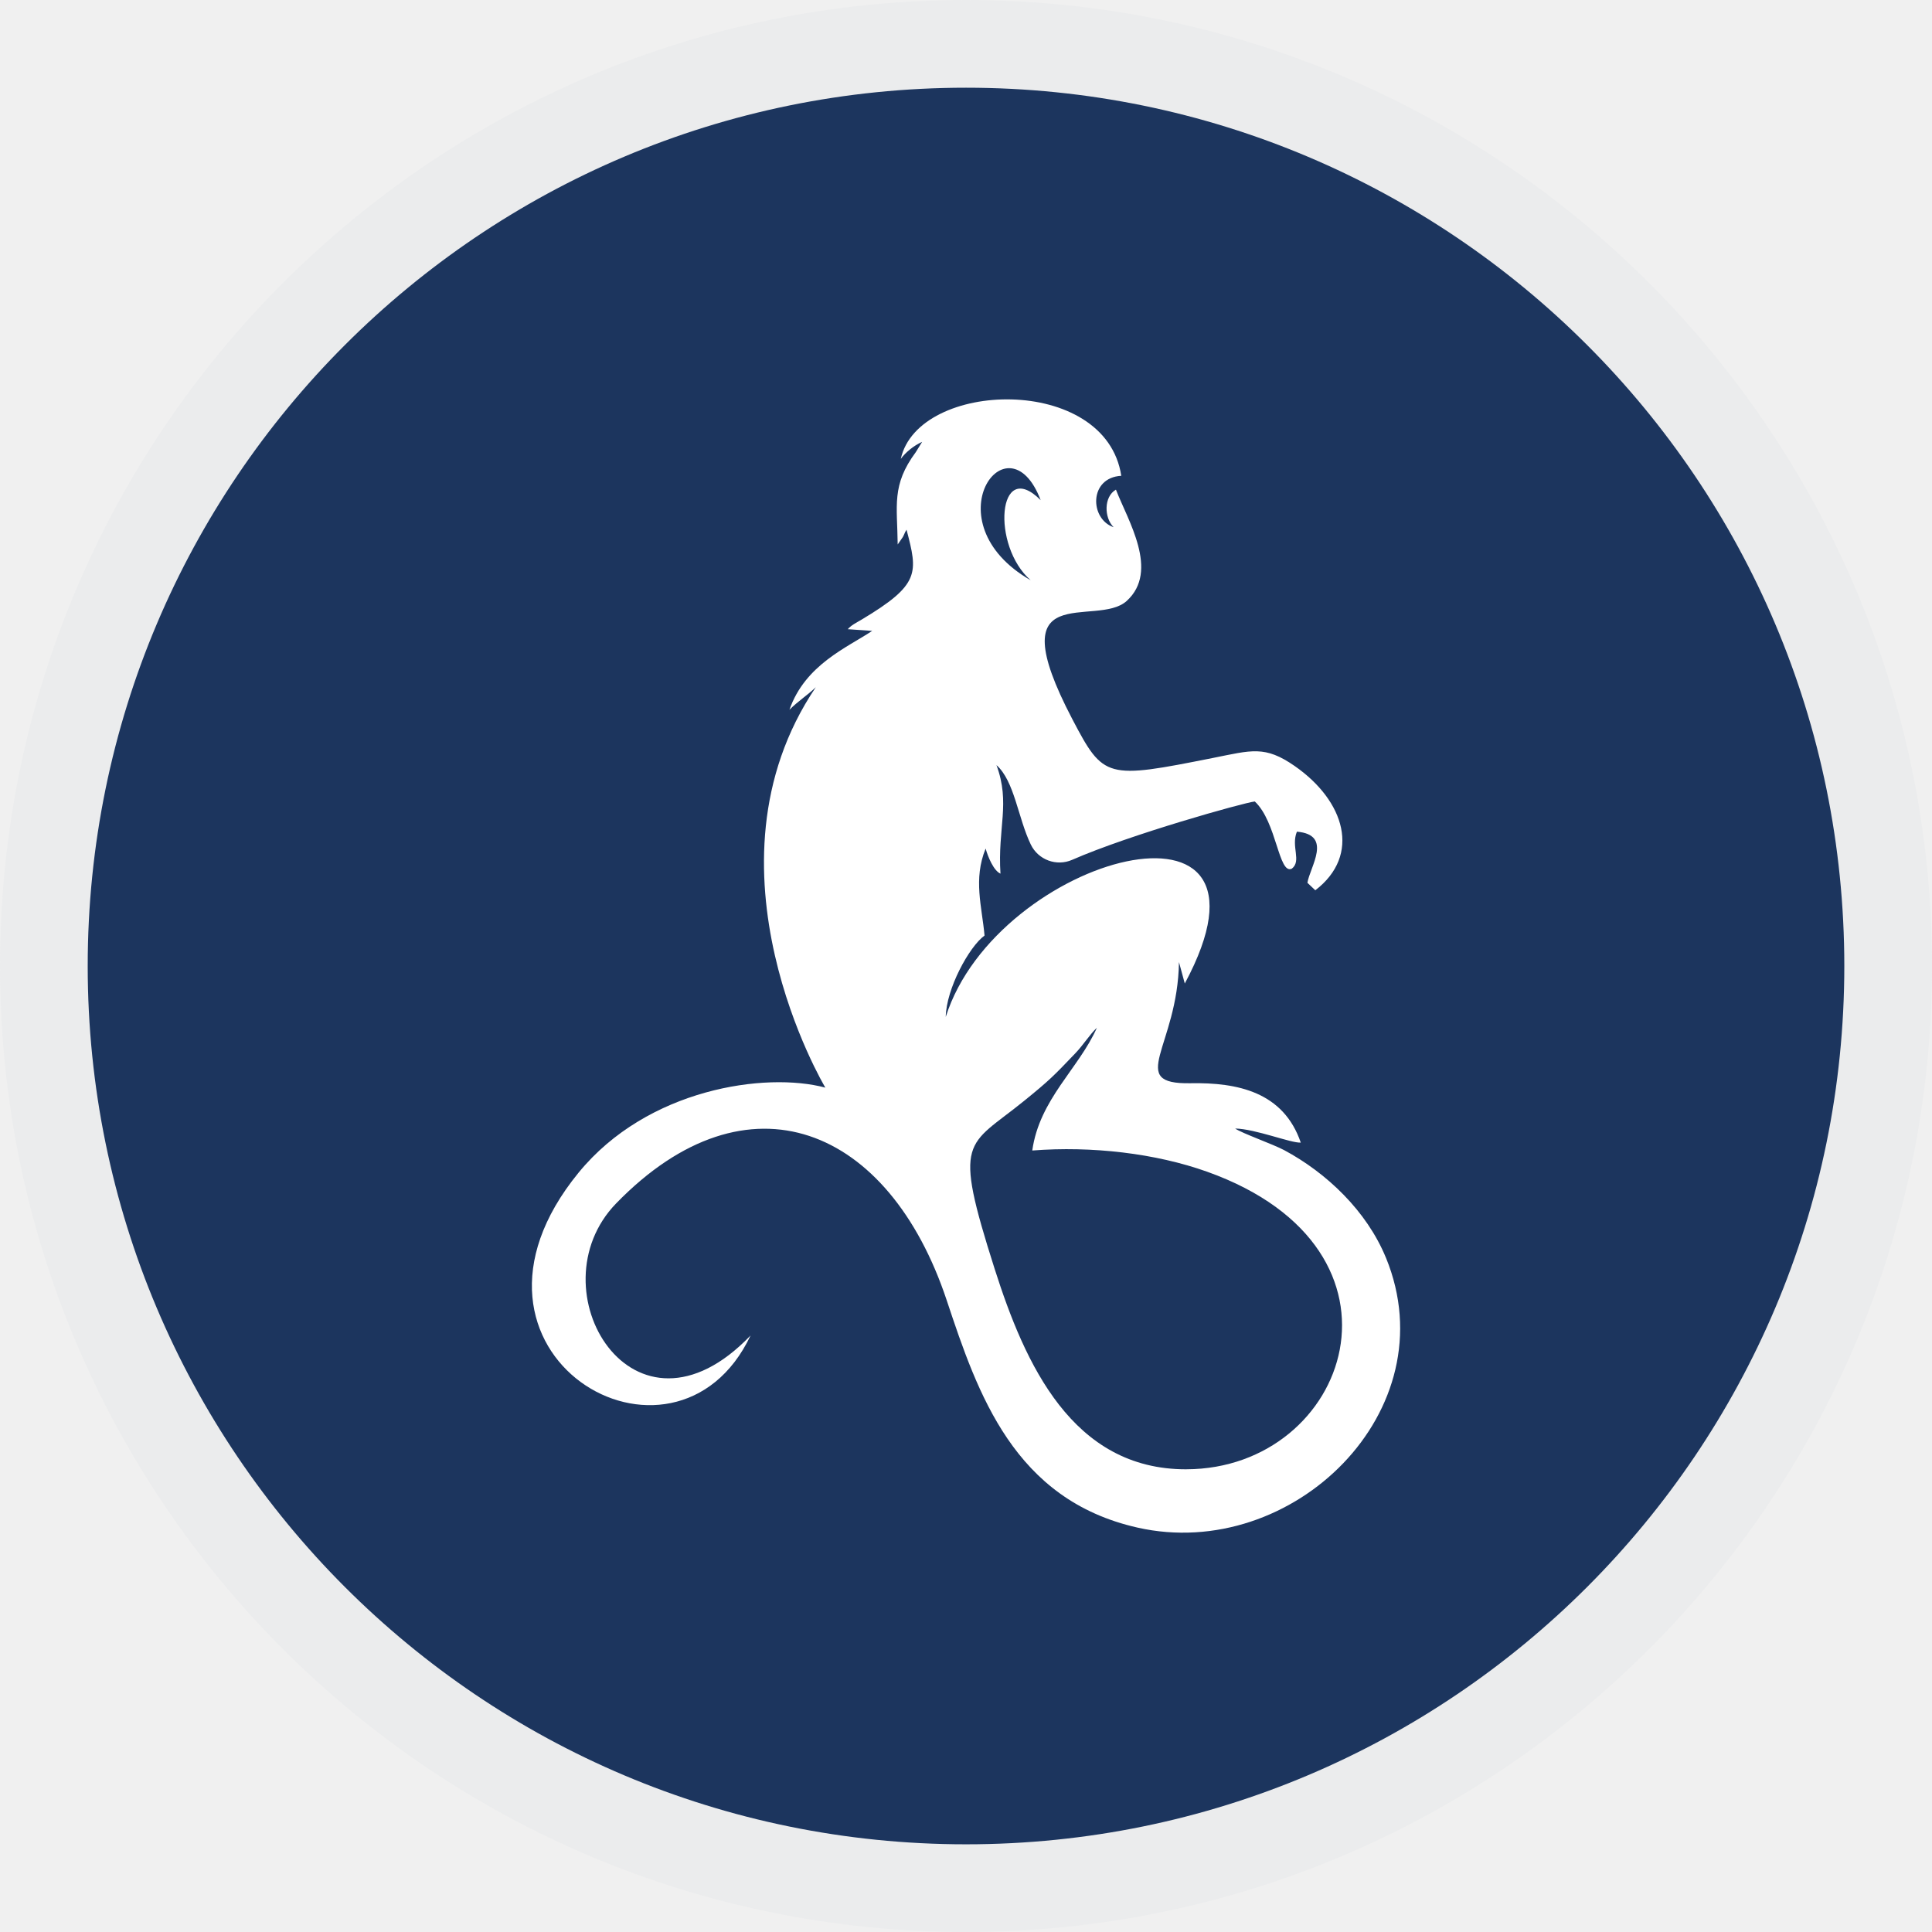
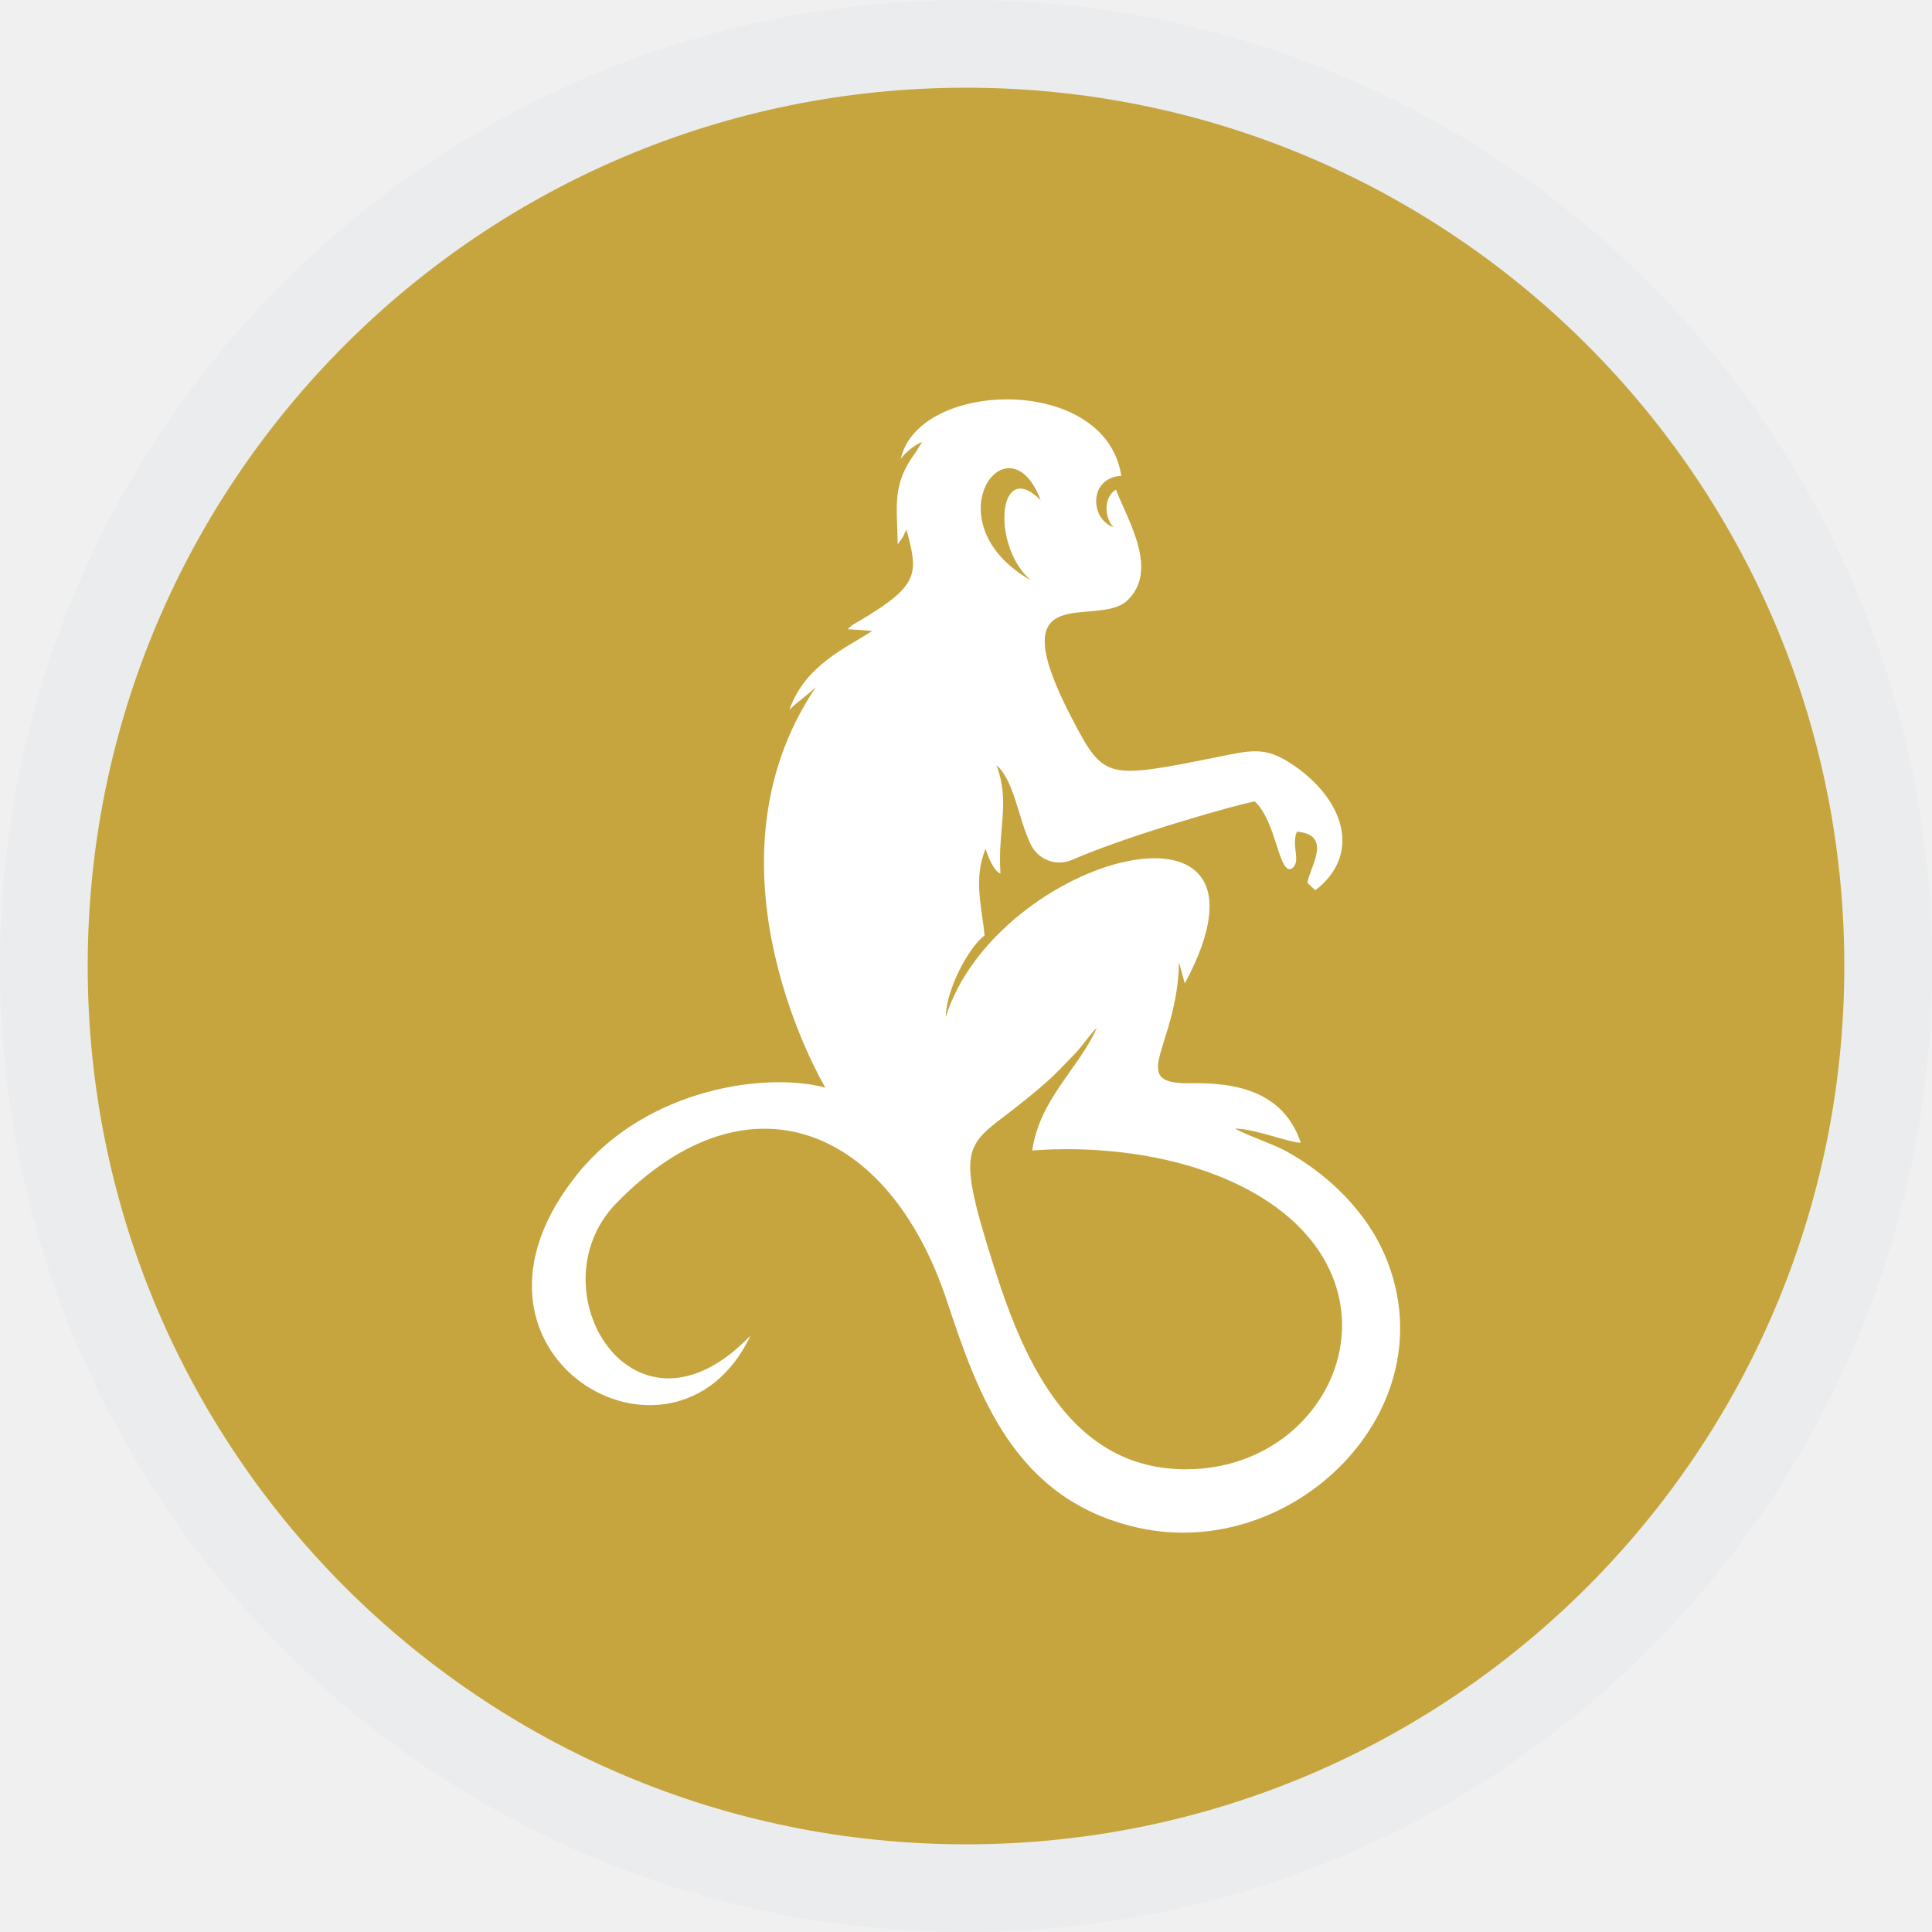
<svg xmlns="http://www.w3.org/2000/svg" id="Layer_1" data-name="Layer 1" viewBox="0 0 879.11 879.11">
  <defs>
    <style>
      .cls-1 {
        fill: #fff;
        fill-rule: evenodd;
      }

      .cls-2 {
-         fill: #1c355e;
+         fill: #c6a53e;
      }

      .cls-3 {
        fill: #ebeced;
      }
    </style>
  </defs>
  <circle class="cls-3" cx="439.56" cy="439.56" r="439.56" />
  <circle class="cls-2" cx="439.56" cy="439.56" r="399.65" />
  <path class="cls-1" d="M630.65,572.34c-8.77-21.41-27.14-38.72-46.29-48.98-5.06-2.71-19.42-7.77-22.34-9.85,9.25.16,25.36,6.68,29.87,6.41-7.88-23.06-28.82-27.41-50.1-27.02-29.65.54-5.91-16.45-5.33-55.13l2.65,9.75c50.85-94.77-85.42-58.45-108.77,15.2.21-12.73,10.62-31.94,17.65-37.02-1.17-13.11-5.22-25.62.5-39.58,1.05,3.81,3.7,10.13,6.75,11.41-1.35-20.92,4.62-32-1.82-49.38,8.19,7.22,9.78,24.04,15.62,36.13,3.38,7,11.71,10.08,18.83,6.96,26.31-11.53,77.91-25.95,83.09-26.55,10,9.28,10.83,33.45,16.85,30.58,4.56-3.55-.47-10.05,2.31-16.84,16.52,1.41,5.87,16.15,4.79,23.27l3.59,3.4c20.95-16.08,13.42-40.68-9.39-56.55-13.56-9.43-19.59-7.16-37.1-3.68-48.6,9.66-49.79,9.65-64.06-17.61-34.28-65.46,10.9-41.16,24.76-53.84,14.95-13.66.45-36.65-4.93-50.62-5.59,3.22-5.41,12.79-1.05,17.09-10.92-3.7-11.33-22.56,3.48-23.39-7.06-46.36-92.44-43.74-100.33-7.68h0c2.07-2.9,5.85-6.04,9.72-7.76l-2.88,4.66c-11.16,15.08-8.43,24.27-8.25,42.03l2.34-3.37c.94-1.73.66-1.73,1.69-3.35,5.15,19.64,6.33,24.92-20.52,40.95-2.68,1.6-4.42,2.33-6.23,4.32l11.12.77c-11.27,7.51-30.52,15.36-37.65,35.89,3.87-3.9,8.24-6.64,11.98-10.25-55.47,82.22,4.35,182.19,4.35,182.19-27.14-7.28-80.99.4-112.29,38.7-67.28,82.32,43.74,146.95,78.27,74.08-53.17,55.5-99.05-21.14-61.13-60.14,59.95-61.65,124.15-34.8,150.4,44.19,14.14,42.55,30.59,90.71,86.85,103.38,70.45,15.87,141.5-53.2,113.01-122.77ZM473.52,227.57c-19.6-19.59-22.55,20.84-4.53,36.46-46.07-26.46-10.29-75.48,4.53-36.46ZM539.85,668.57c-51.95.14-73.49-47.98-87.25-91.16-19.23-60.35-12.76-55.24,13.44-76.52,11.5-9.34,13.38-11.27,23.18-21.53,3.81-3.99,6.5-8.48,9.89-11.7-8.28,18.65-26.09,32.43-29.4,55.85,27.07-2.11,56.17,1.29,79.59,9.66,99.49,35.55,64.52,135.19-9.44,135.39Z" />
</svg>
